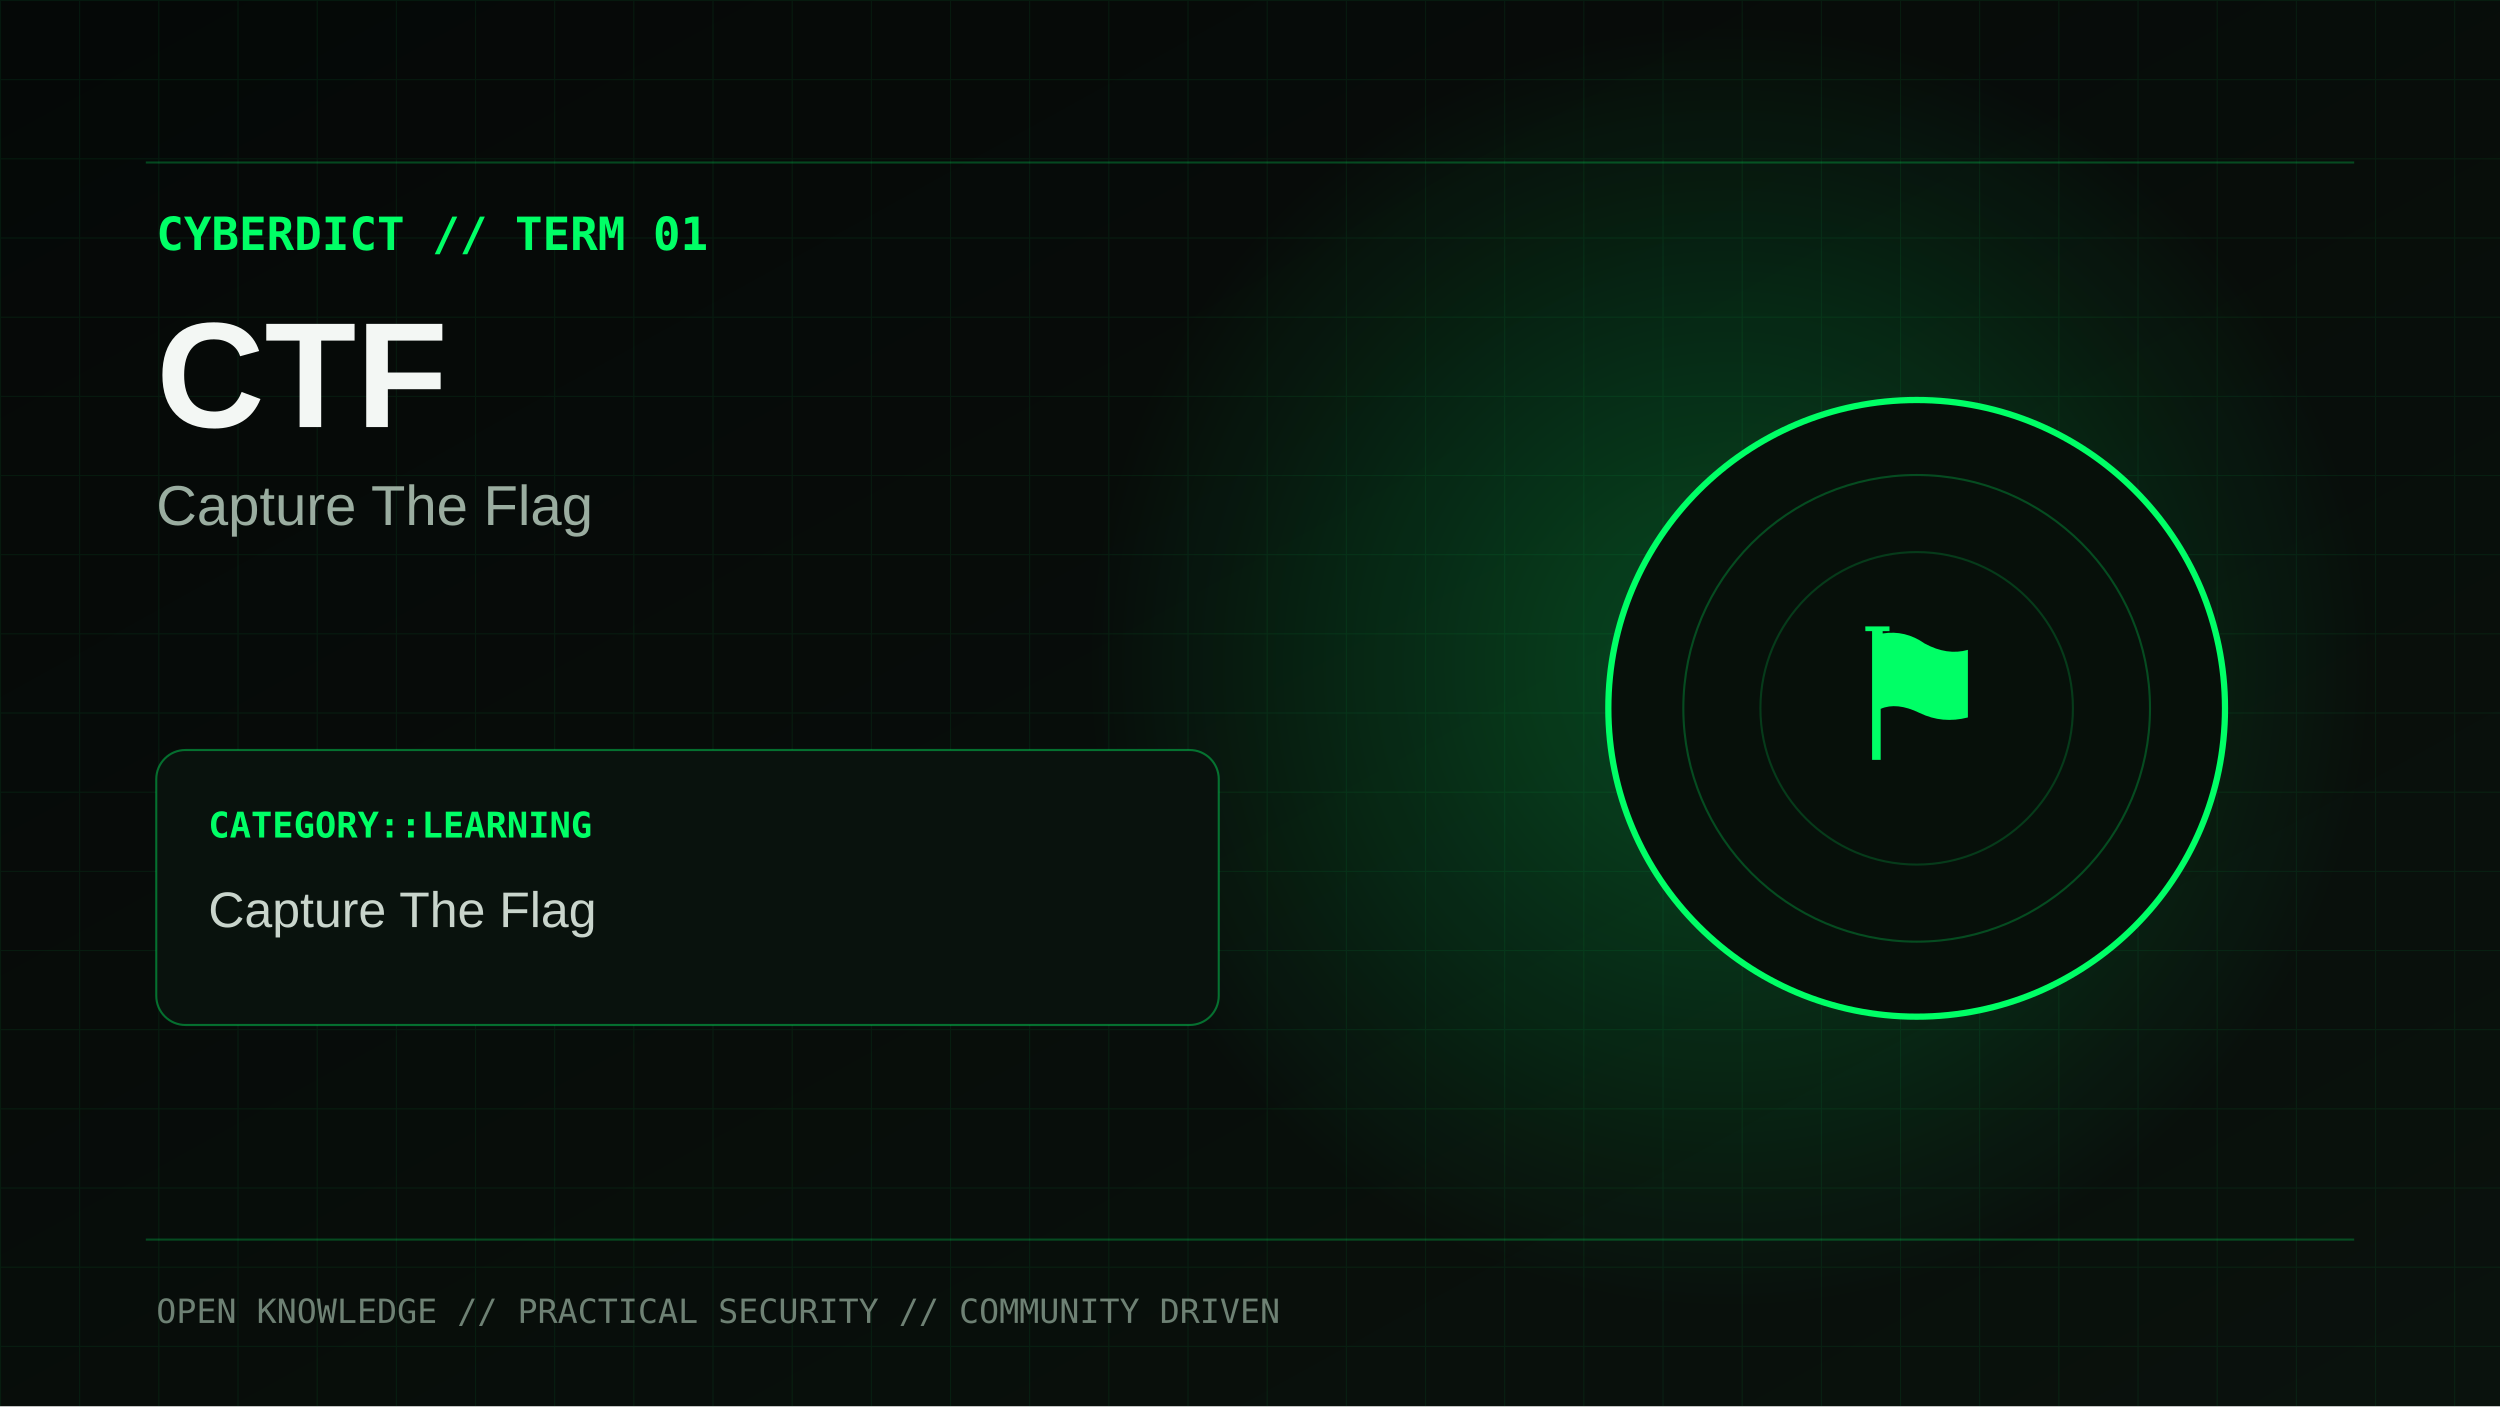
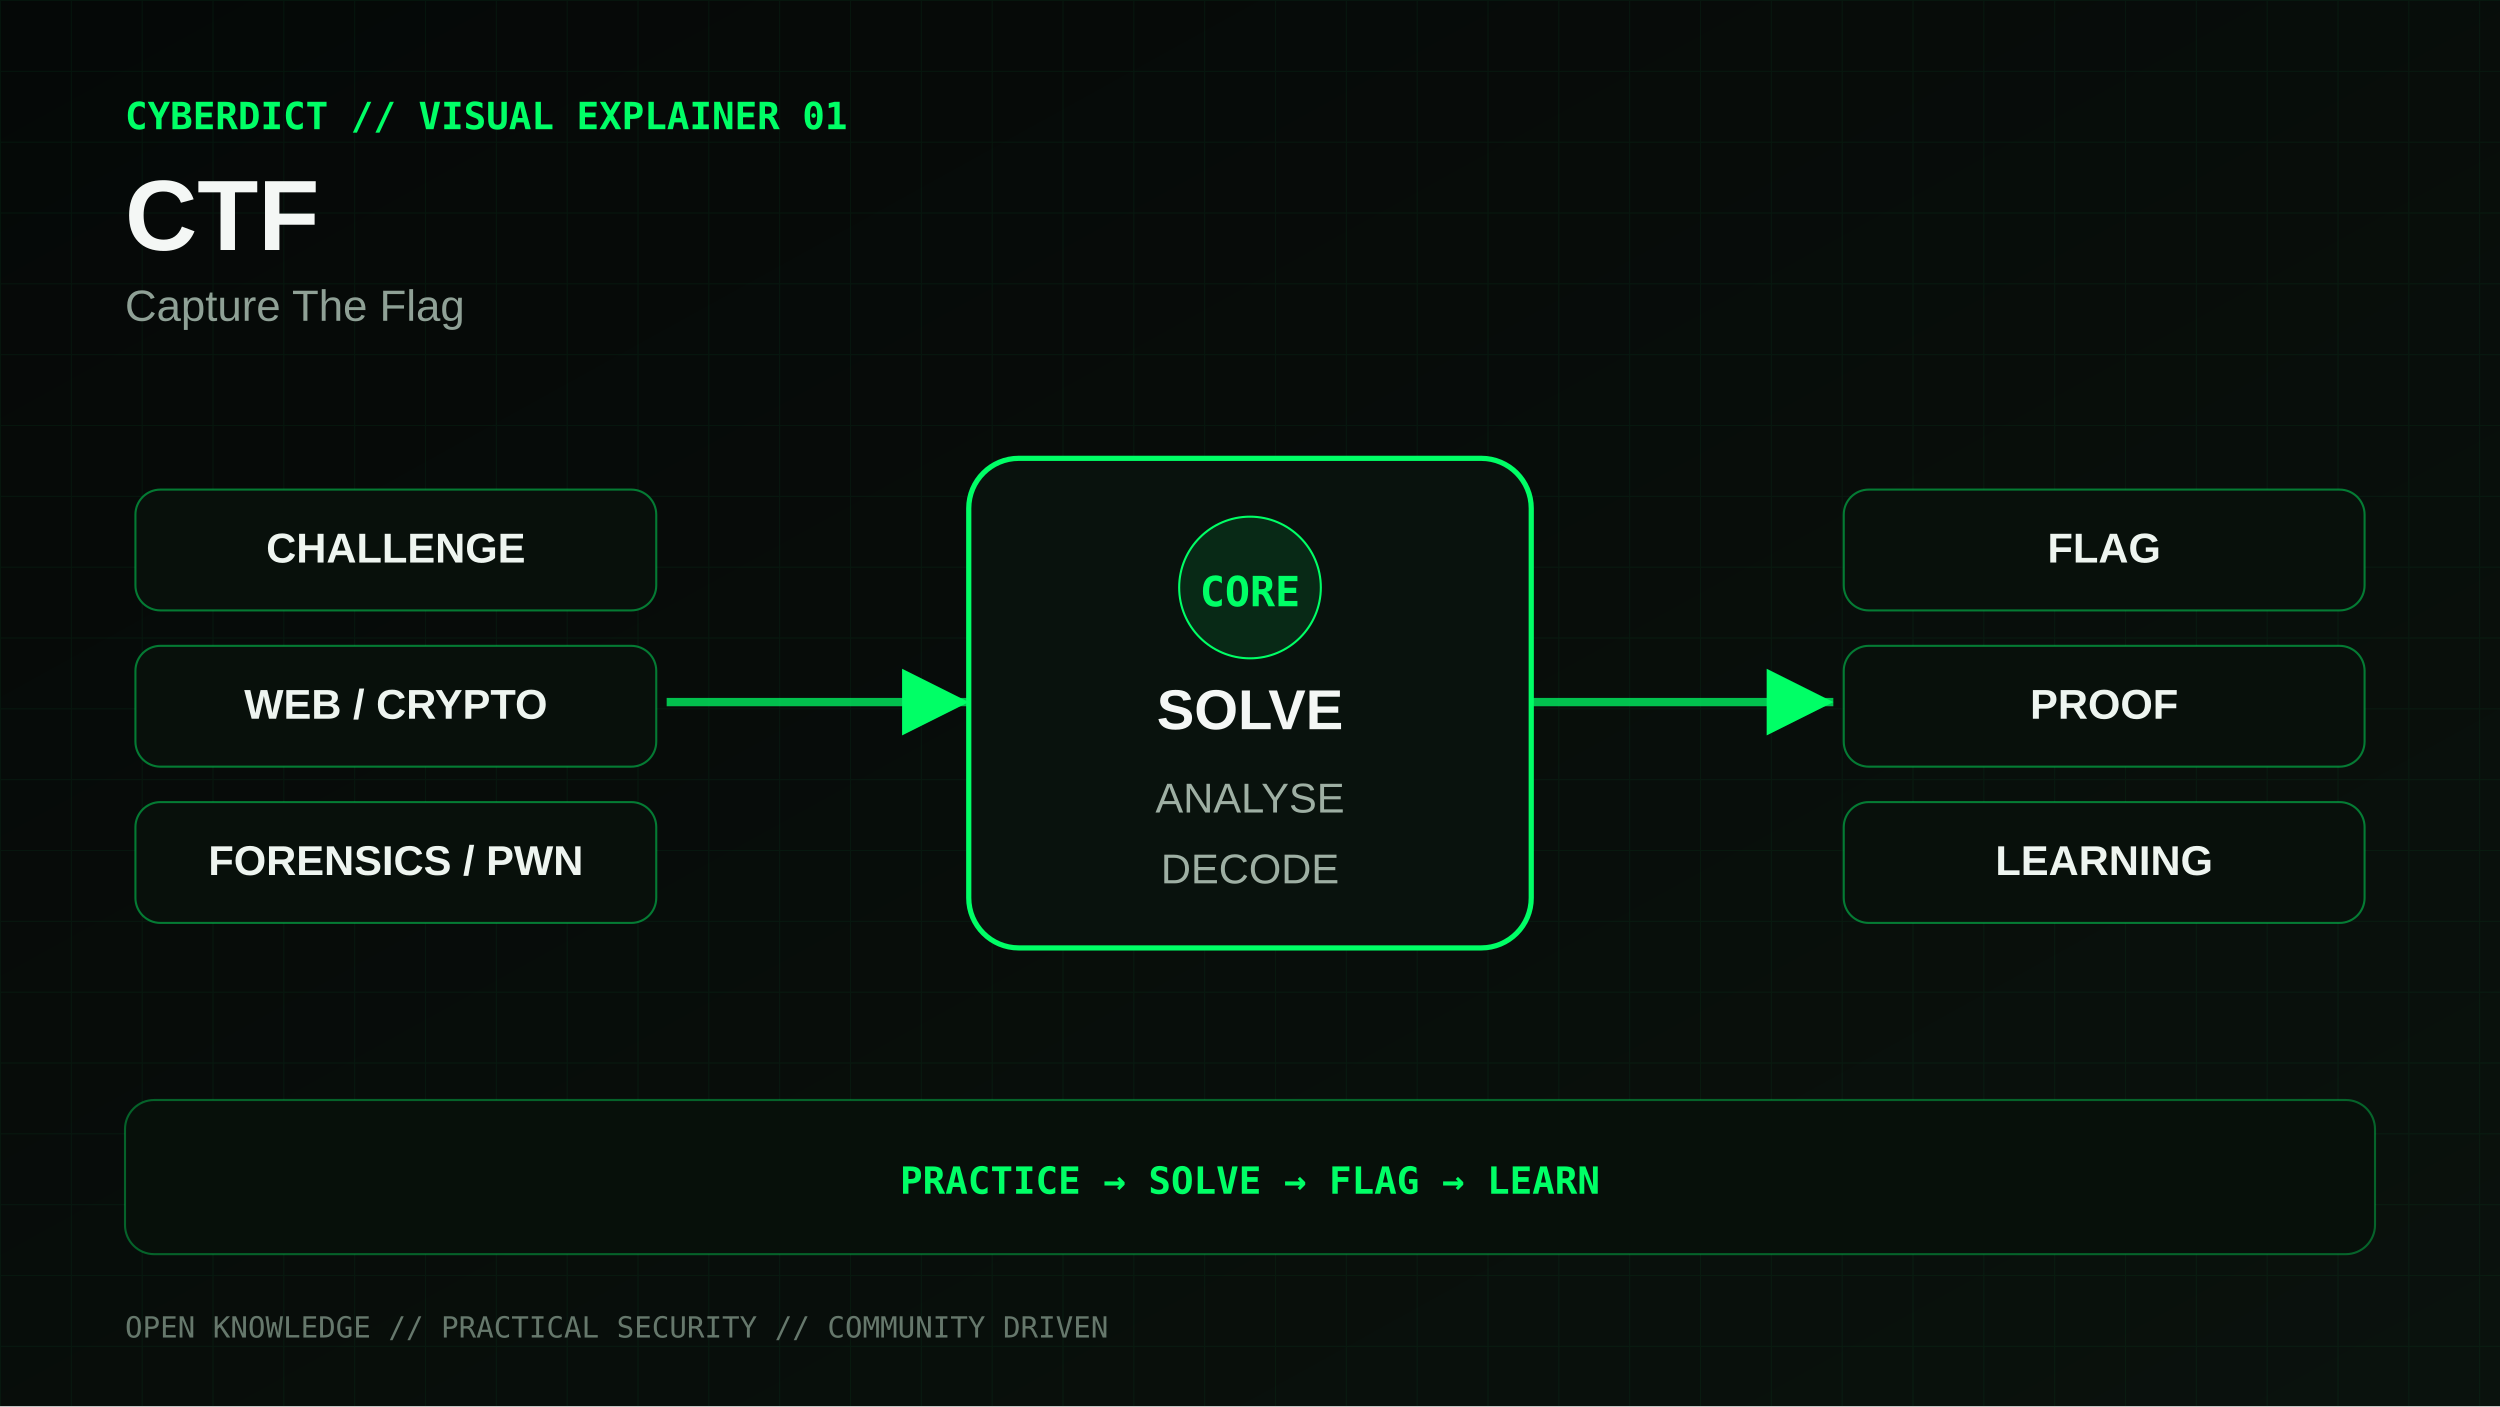
<svg xmlns="http://www.w3.org/2000/svg" width="1200" height="675" viewBox="0 0 1200 675">
  <defs>
    <linearGradient id="bg" x1="0" y1="0" x2="1" y2="1">
-       <stop offset="0" stop-color="#050807" />
+       <stop stop-color="#050807" />
      <stop offset="1" stop-color="#0a120d" />
    </linearGradient>
-     <radialGradient id="glow">
-       <stop offset="0" stop-color="#00ff66" stop-opacity=".25" />
-       <stop offset="1" stop-color="#00ff66" stop-opacity="0" />
-     </radialGradient>
-     <pattern id="grid" width="38" height="38" patternUnits="userSpaceOnUse">
-       <path d="M38 0H0V38" fill="none" stroke="#00ff66" stroke-opacity=".07" />
+     <pattern id="g" width="34" height="34" patternUnits="userSpaceOnUse">
+       <path d="M34 0H0V34" fill="none" stroke="#00ff66" stroke-opacity=".05" />
    </pattern>
-     <filter id="shadow">
-       <feGaussianBlur stdDeviation="12" />
-     </filter>
+     <marker id="a" markerWidth="10" markerHeight="10" refX="8" refY="4" orient="auto">
+       <path d="M0,0 L8,4 L0,8 Z" fill="#00ff66" />
+     </marker>
  </defs>
  <rect width="1200" height="675" fill="url(#bg)" />
-   <rect width="1200" height="675" fill="url(#grid)" />
-   <circle cx="830" cy="320" r="310" fill="url(#glow)" />
-   <path d="M70 78H1130M70 595H1130" stroke="#00ff66" stroke-opacity=".25" />
-   <text x="75" y="120" fill="#00ff66" font-family="monospace" font-size="22" font-weight="700">CYBERDICT // TERM 01</text>
-   <text x="75" y="205" fill="#f3f7f4" font-family="Arial,Helvetica,sans-serif" font-size="72" font-weight="800">CTF</text>
-   <text x="75" y="252" fill="#9aada0" font-family="Arial,Helvetica,sans-serif" font-size="27">Capture The Flag</text>
-   <g transform="translate(750 170)">
-     <circle cx="170" cy="170" r="148" fill="#07100a" stroke="#00ff66" stroke-width="3" />
-     <circle cx="170" cy="170" r="112" fill="none" stroke="#00ff66" stroke-opacity=".25" />
-     <circle cx="170" cy="170" r="75" fill="none" stroke="#00ff66" stroke-opacity=".18" />
-     <text x="170" y="195" text-anchor="middle" fill="#00ff66" font-family="Arial,Helvetica,sans-serif" font-size="88" font-weight="800">⚑</text>
-   </g>
-   <rect x="75" y="360" width="510" height="132" rx="14" fill="#09120d" stroke="#00ff66" stroke-opacity=".4" />
-   <text x="100" y="402" fill="#00ff66" font-family="monospace" font-size="17" font-weight="700">CATEGORY::LEARNING</text>
-   <text x="100" y="445" fill="#c9d5cc" font-family="Arial,Helvetica,sans-serif" font-size="24">Capture The Flag</text>
-   <text x="75" y="635" fill="#6e8174" font-family="monospace" font-size="16">OPEN KNOWLEDGE  //  PRACTICAL SECURITY  //  COMMUNITY DRIVEN</text>
+   <rect width="1200" height="675" fill="url(#g)" />
+   <text x="60" y="62" fill="#00ff66" font-family="monospace" font-size="18" font-weight="700">CYBERDICT // VISUAL EXPLAINER 01</text>
+   <text x="60" y="120" fill="#f4f7f5" font-family="Arial" font-size="48" font-weight="800">CTF</text>
+   <text x="60" y="154" fill="#8fa196" font-family="Arial" font-size="21">Capture The Flag</text>
+   <line x1="320" y1="337" x2="465" y2="337" stroke="#00ff66" stroke-width="4" stroke-opacity=".75" marker-end="url(#a)" />
+   <line x1="735" y1="337" x2="880" y2="337" stroke="#00ff66" stroke-width="4" stroke-opacity=".75" marker-end="url(#a)" />
+   <rect x="65" y="235" width="250" height="58" rx="12" fill="#08100b" stroke="#00ff66" stroke-opacity=".45" />
+   <text x="190.0" y="270.0" text-anchor="middle" fill="#eef5f0" font-family="Arial" font-size="20" font-weight="700">CHALLENGE</text>
+   <rect x="65" y="310" width="250" height="58" rx="12" fill="#08100b" stroke="#00ff66" stroke-opacity=".45" />
+   <text x="190.0" y="345.0" text-anchor="middle" fill="#eef5f0" font-family="Arial" font-size="20" font-weight="700">WEB / CRYPTO</text>
+   <rect x="65" y="385" width="250" height="58" rx="12" fill="#08100b" stroke="#00ff66" stroke-opacity=".45" />
+   <text x="190.0" y="420.0" text-anchor="middle" fill="#eef5f0" font-family="Arial" font-size="20" font-weight="700">FORENSICS / PWN</text>
+   <rect x="465" y="220" width="270" height="235" rx="24" fill="#09120d" stroke="#00ff66" stroke-width="2.5" />
+   <circle cx="600" cy="282" r="34" fill="#00ff66" fill-opacity=".10" stroke="#00ff66" />
+   <text x="600" y="291" text-anchor="middle" fill="#00ff66" font-family="monospace" font-size="20" font-weight="800">CORE</text>
+   <text x="600" y="350" text-anchor="middle" fill="#f4f7f5" font-family="Arial" font-size="27" font-weight="800">SOLVE</text>
+   <text x="600" y="390" text-anchor="middle" fill="#9eafa3" font-family="Arial" font-size="20">ANALYSE</text>
+   <text x="600" y="424" text-anchor="middle" fill="#9eafa3" font-family="Arial" font-size="20">DECODE</text>
+   <rect x="885" y="235" width="250" height="58" rx="12" fill="#08100b" stroke="#00ff66" stroke-opacity=".45" />
+   <text x="1010.0" y="270.0" text-anchor="middle" fill="#eef5f0" font-family="Arial" font-size="20" font-weight="700">FLAG</text>
+   <rect x="885" y="310" width="250" height="58" rx="12" fill="#08100b" stroke="#00ff66" stroke-opacity=".45" />
+   <text x="1010.0" y="345.0" text-anchor="middle" fill="#eef5f0" font-family="Arial" font-size="20" font-weight="700">PROOF</text>
+   <rect x="885" y="385" width="250" height="58" rx="12" fill="#08100b" stroke="#00ff66" stroke-opacity=".45" />
+   <text x="1010.0" y="420.0" text-anchor="middle" fill="#eef5f0" font-family="Arial" font-size="20" font-weight="700">LEARNING</text>
+   <rect x="60" y="528" width="1080" height="74" rx="14" fill="#07100a" stroke="#00ff66" stroke-opacity=".35" />
+   <text x="600" y="573" text-anchor="middle" fill="#00ff66" font-family="monospace" font-size="18" font-weight="700">PRACTICE → SOLVE → FLAG → LEARN</text>
+   <text x="60" y="642" fill="#66786c" font-family="monospace" font-size="14">OPEN KNOWLEDGE // PRACTICAL SECURITY // COMMUNITY DRIVEN</text>
</svg>
